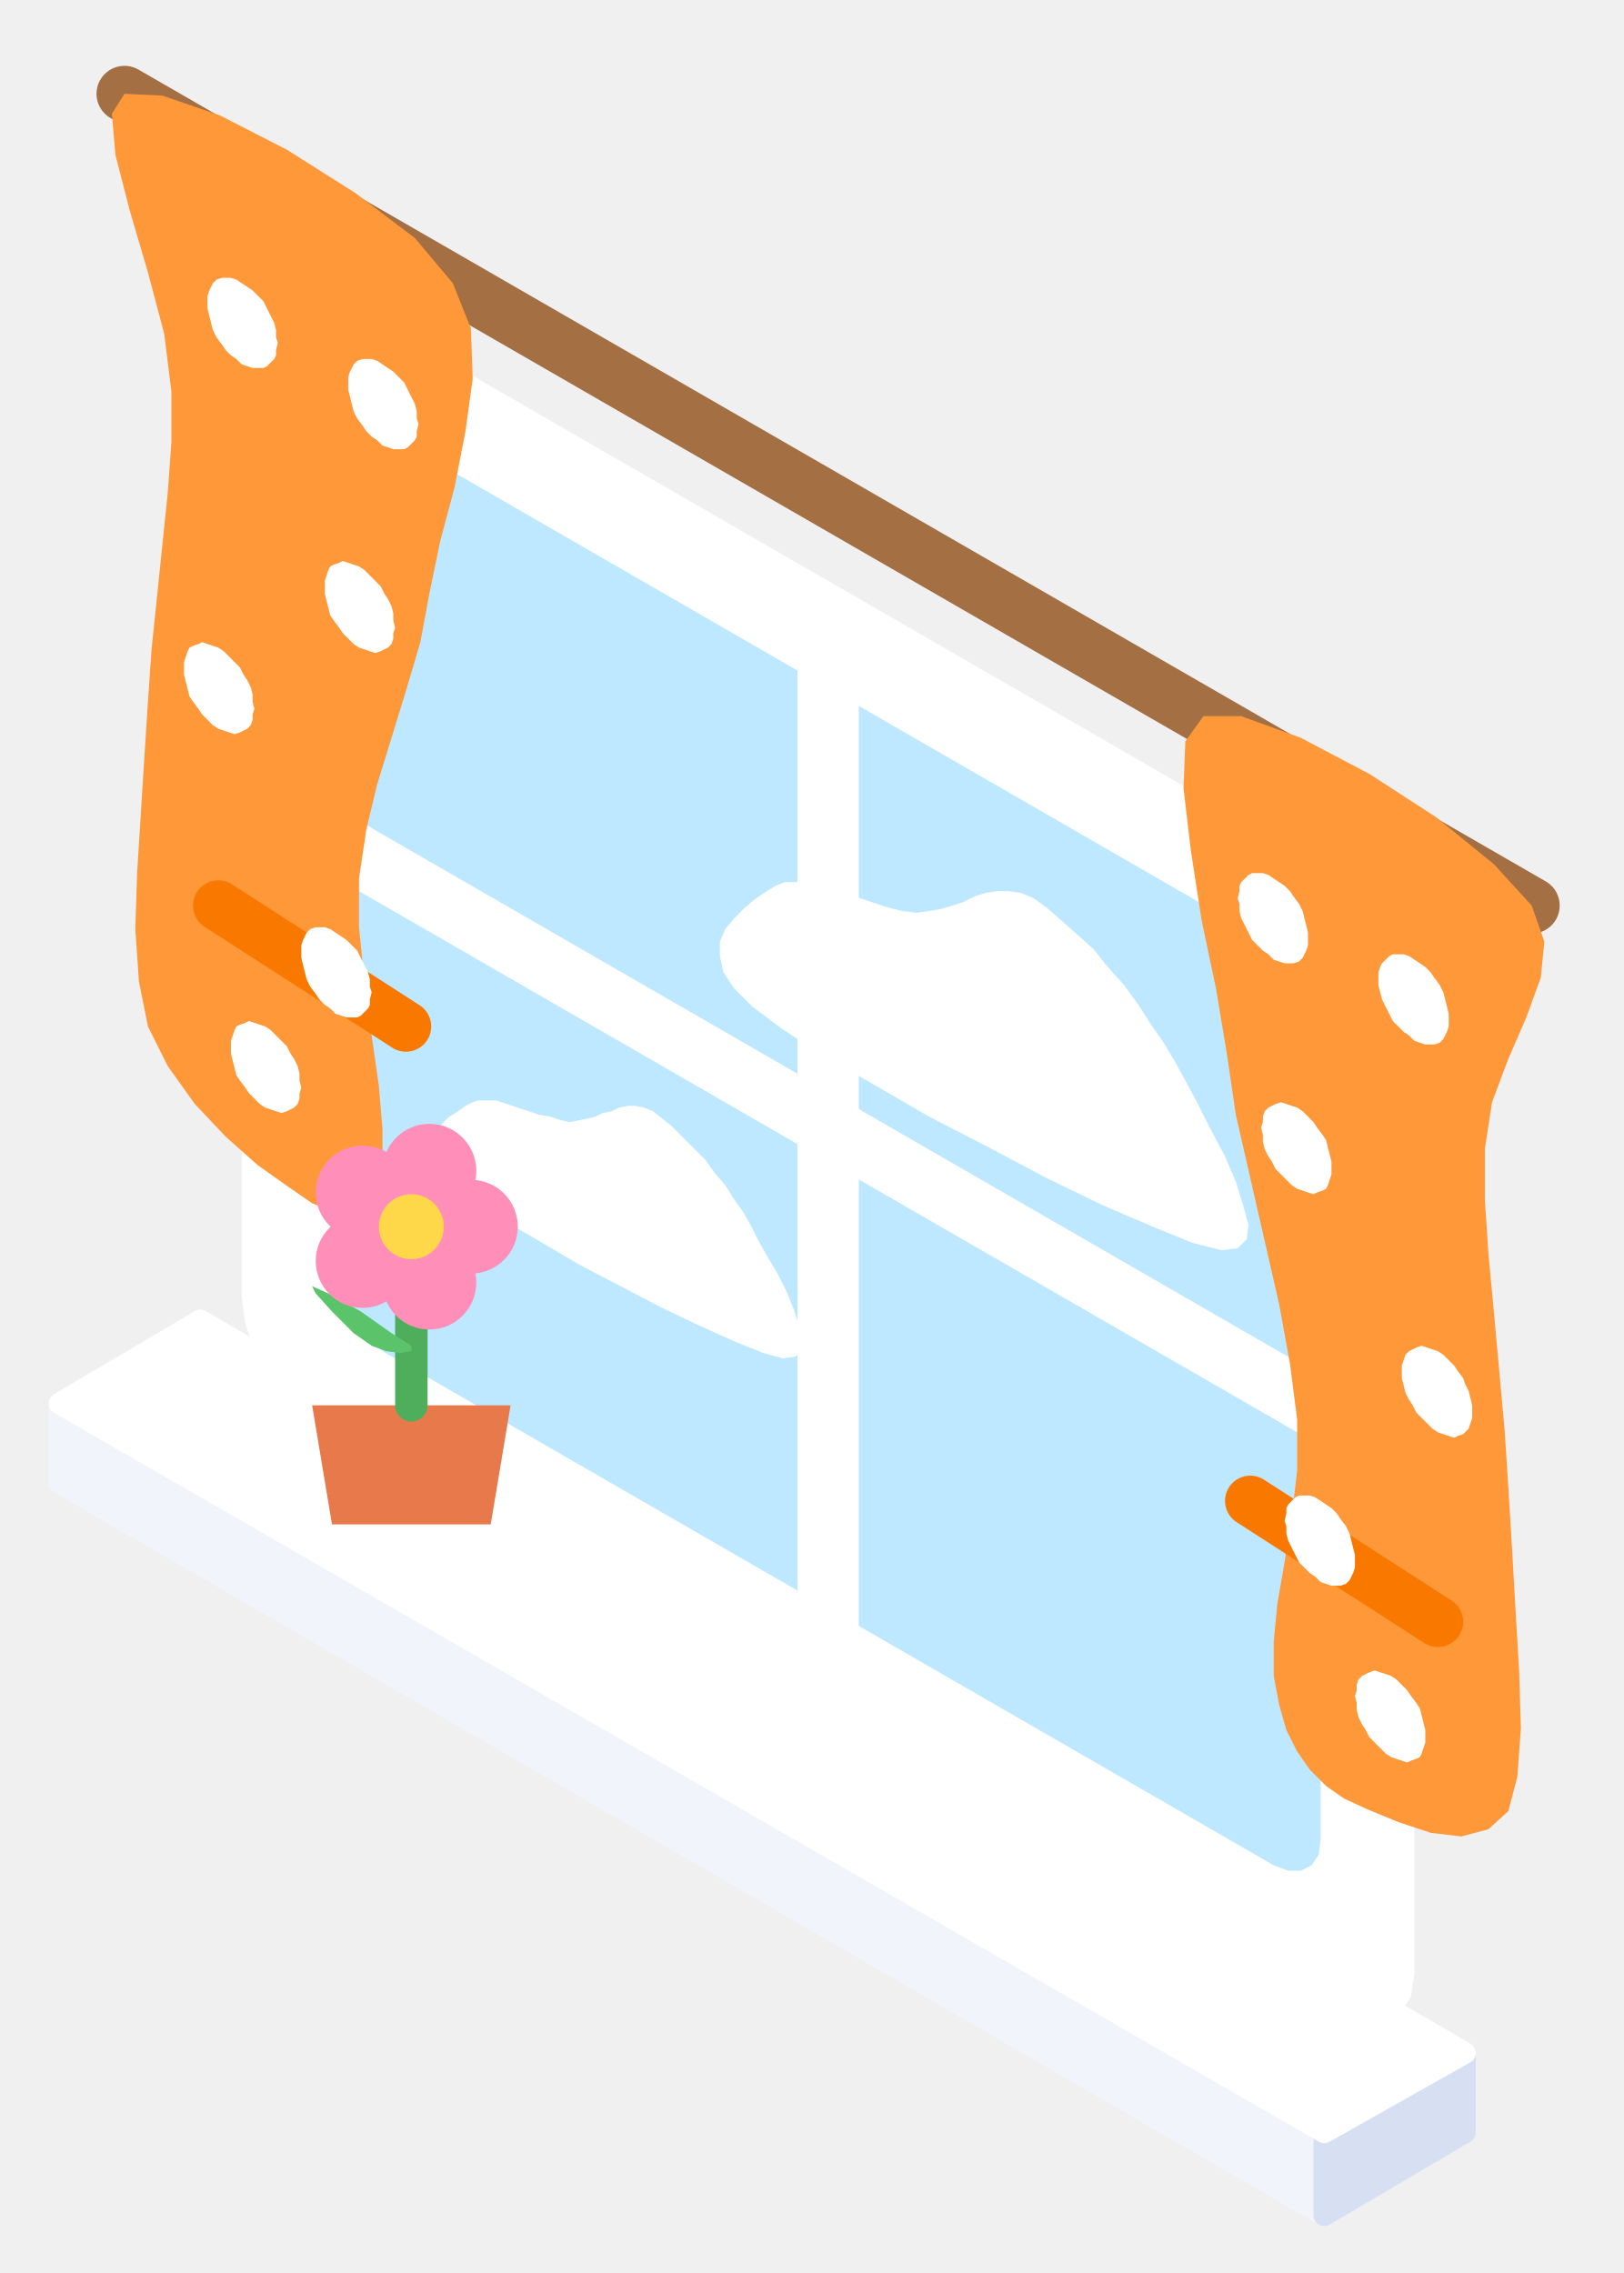
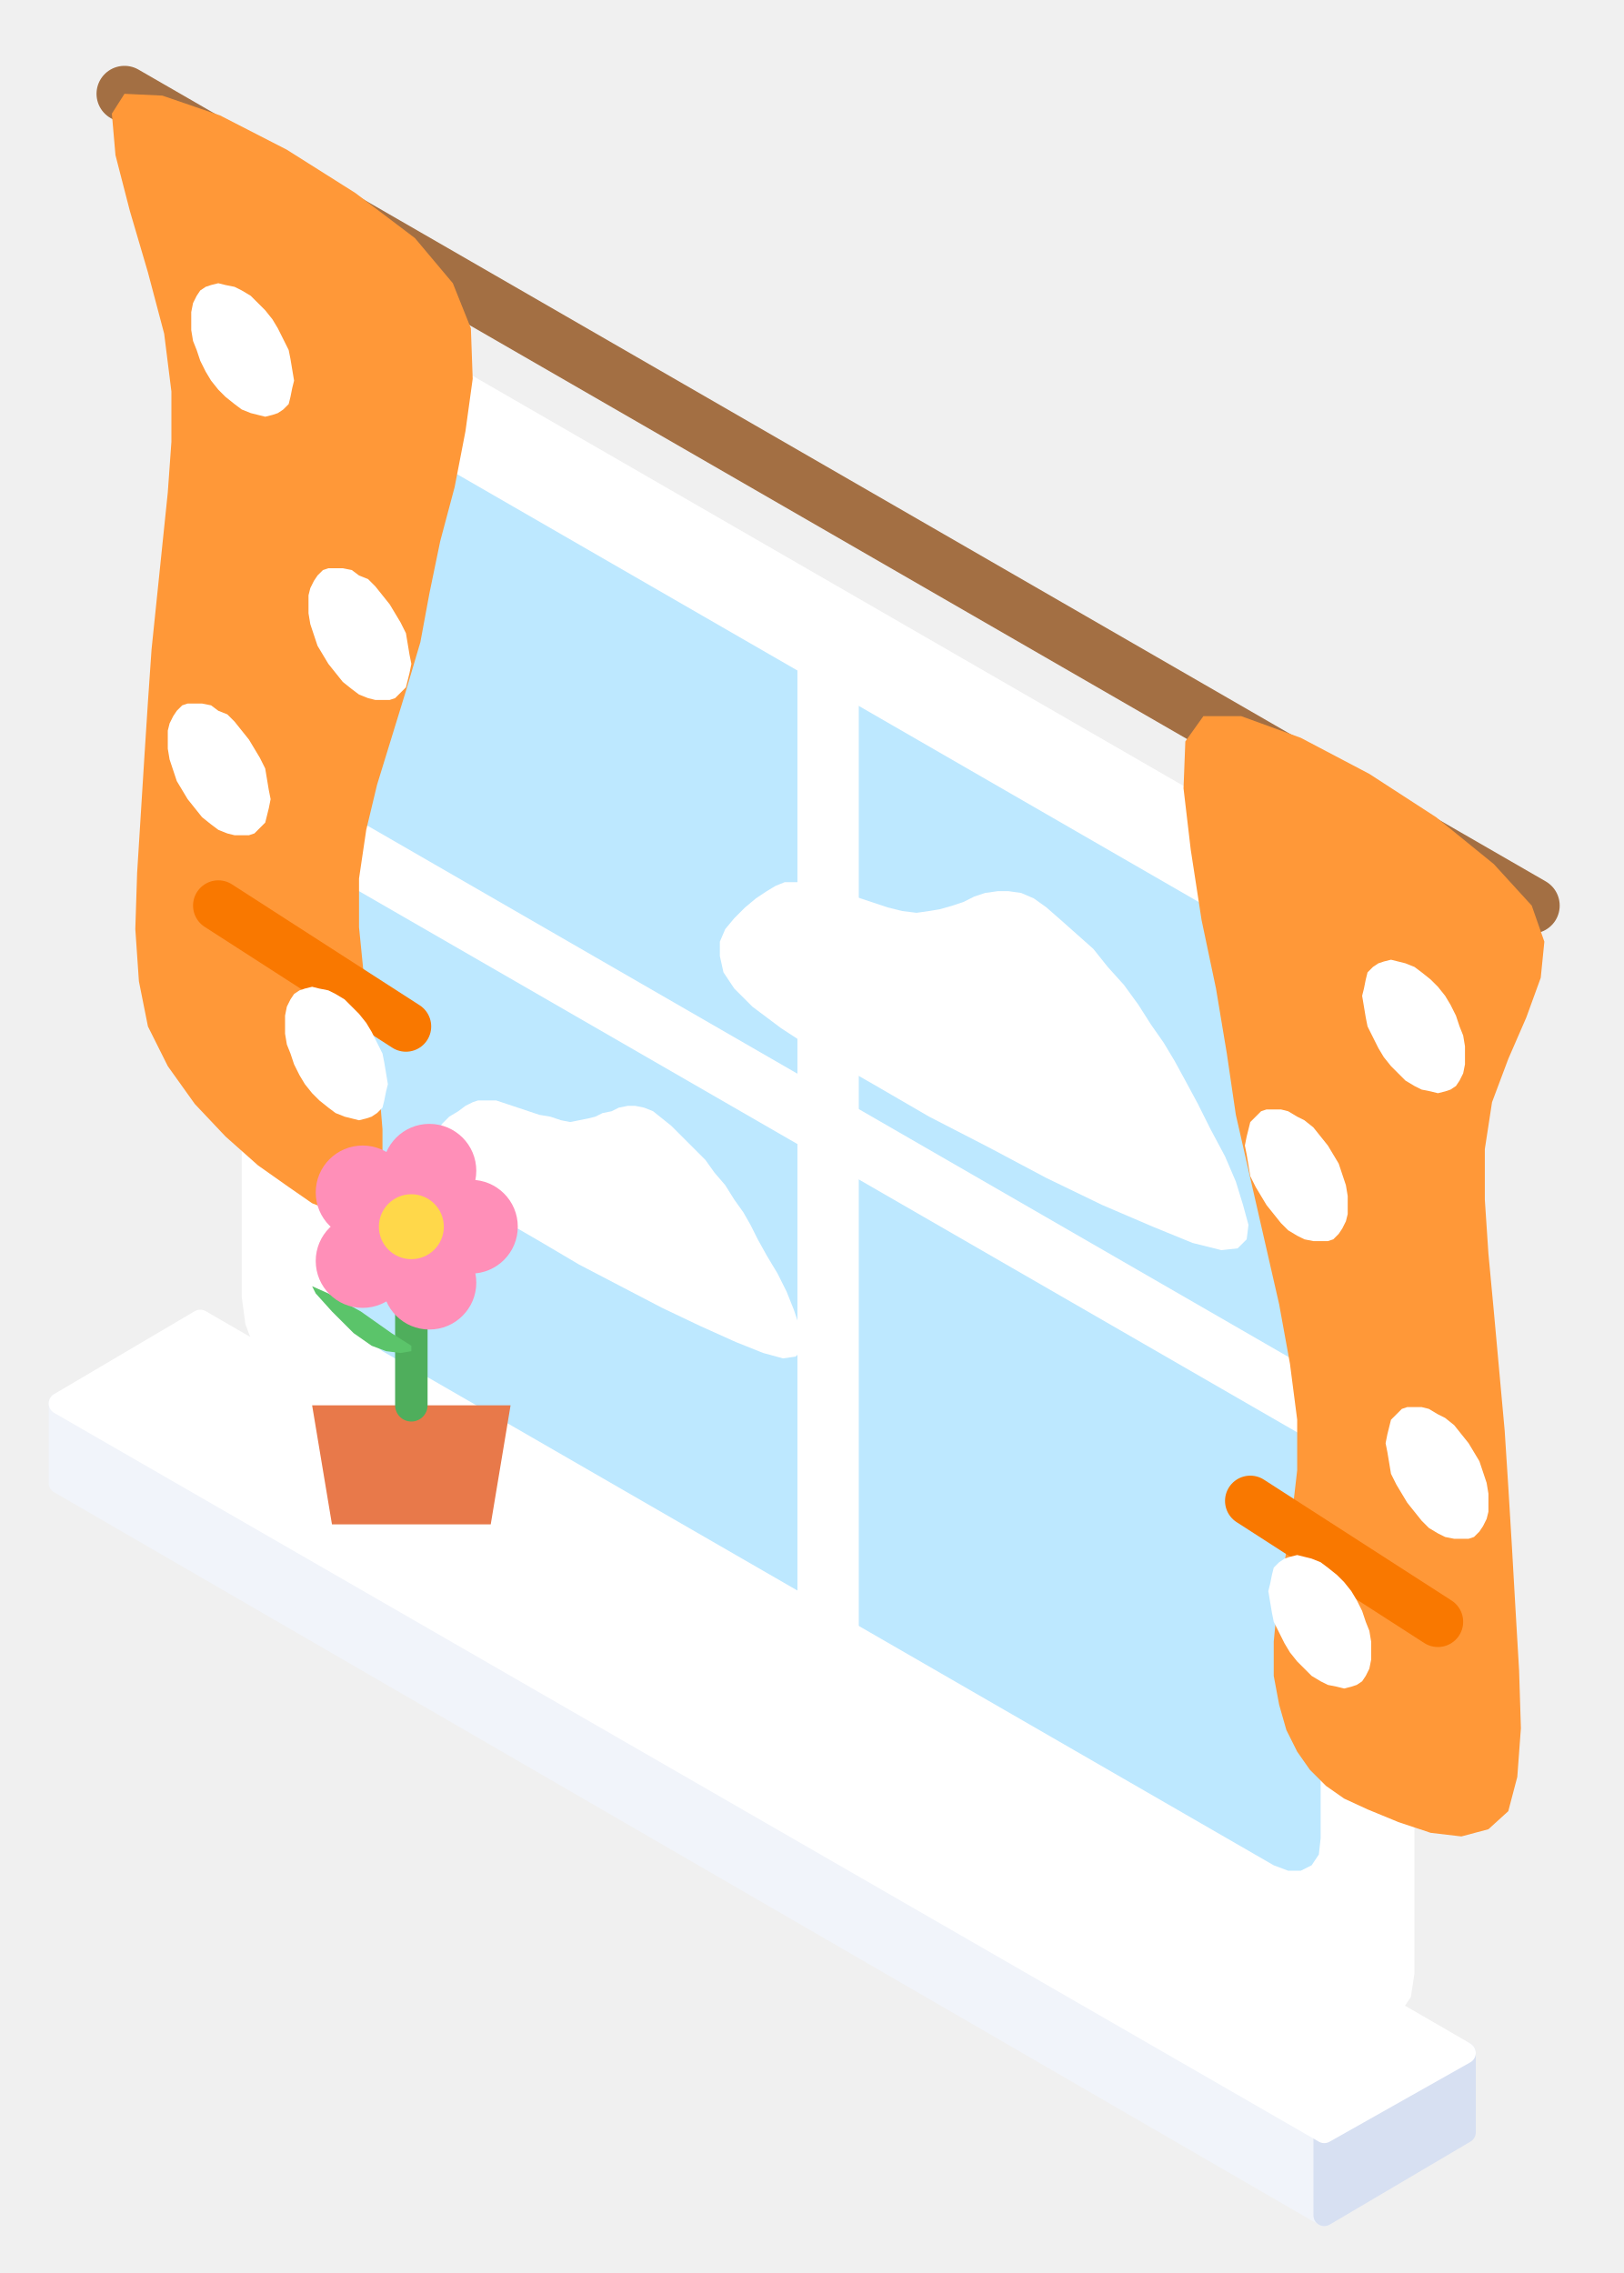
<svg xmlns="http://www.w3.org/2000/svg" viewBox="0 0 90 126" width="90" height="126">
  <path d="M74.5,48.7L75.7,49.6 76.8,50.8 77.6,52.3 78.2,53.9 78.4,55.4 78.4,109.4 78.2,110.7 77.6,111.6 76.8,112.1 75.7,112.1 74.5,111.7 17.3,78.7 16.1,77.7 15,76.5 14.2,75 13.6,73.4 13.4,71.9 13.4,17.9 13.6,16.6 14.2,15.7 15,15.2 16.1,15.2 17.3,15.7Z" fill="#FFFFFF" />
  <path d="M70.6,52.4L71.4,53 72.1,53.9 72.7,54.9 73.1,55.9 73.2,56.9 73.2,101.9 73.1,102.8 72.7,103.4 72.1,103.7 71.4,103.7 70.6,103.4 21.2,74.9 20.4,74.3 19.7,73.4 19.1,72.4 18.7,71.4 18.6,70.4 18.6,25.4 18.7,24.5 19.1,23.9 19.7,23.6 20.4,23.6 21.2,23.9Z" fill="#BDE8FF" />
  <path d="M41.7,55.8L40.7,54.8 40.1,53.9 39.9,53 39.9,52.2 40.2,51.5 40.7,50.9 41.3,50.3 41.9,49.8 42.5,49.4 43,49.1 43.5,48.9 44.2,48.9 44.9,49 45.7,49.2 46.6,49.4 47.4,49.7 48.3,50 49.2,50.3 50,50.5 50.8,50.6 51.5,50.5 52.1,50.4 52.8,50.2 53.4,50 54,49.7 54.6,49.5 55.3,49.4 55.9,49.4 56.6,49.5 57.3,49.8 58,50.3 58.8,51 59.7,51.8 60.6,52.6 61.4,53.6 62.3,54.6 63.1,55.7 63.8,56.8 64.5,57.8 65.1,58.8 65.7,59.9 66.4,61.2 67.1,62.6 67.9,64.1 68.5,65.5 68.9,66.8 69.2,67.9 69.1,68.7 68.6,69.2 67.7,69.3 66.1,68.9 63.9,68 61.1,66.8 58,65.3 54.8,63.6 51.5,61.9 48.4,60.1 45.6,58.5 43.3,57Z" fill="#FFFFFF" />
  <path d="M25.2,65.8L24.5,65.1 24.1,64.5 24,63.9 24,63.3 24.2,62.8 24.5,62.3 24.9,61.9 25.4,61.6 25.8,61.3 26.2,61.1 26.5,61 27,61 27.5,61 28.1,61.2 28.7,61.4 29.3,61.6 29.9,61.8 30.5,61.9 31.1,62.1 31.6,62.2 32.1,62.1 32.6,62 33,61.9 33.4,61.7 33.9,61.6 34.3,61.4 34.8,61.3 35.2,61.3 35.7,61.4 36.2,61.6 36.7,62 37.2,62.4 37.8,63 38.4,63.6 39.1,64.3 39.6,65 40.2,65.7 40.7,66.5 41.2,67.2 41.6,67.9 42,68.7 42.5,69.6 43.1,70.6 43.6,71.6 44,72.6 44.3,73.5 44.5,74.3 44.4,74.9 44.1,75.2 43.4,75.3 42.3,75 40.8,74.4 38.8,73.5 36.7,72.5 34.4,71.3 32.1,70.1 29.9,68.8 28,67.7 26.4,66.7Z" fill="#FFFFFF" />
  <path d="M44.2,35.7L47.6,37.6 47.6,91.6 44.2,89.7Z" fill="#FFFFFF" />
  <path d="M17.3,44L74.5,77 74.5,80.9 17.3,47.9Z" fill="#FFFFFF" />
  <path d="M6.9,5.2L84.9,50.2" fill="none" stroke="#A36F43" stroke-width="3.1" stroke-linecap="round" stroke-linejoin="round" />
  <path d="M6.9,5.2L9,5.3 12.2,6.4 15.9,8.3 19.7,10.7 23,13.2 25.1,15.7 26.1,18.2 26.2,21 25.8,23.9 25.2,27 24.4,30 23.8,32.9 23.3,35.6 22.5,38.3 21.7,40.9 20.9,43.5 20.3,46 19.9,48.7 19.9,51.4 20.2,54.4 20.6,57.4 21,60.2 21.2,62.6 21.2,64.4 20.9,65.7 20.5,66.6 19.9,67.1 19.2,67.3 18.3,67.1 17.3,66.7 16,65.8 14.3,64.6 12.5,63 10.8,61.2 9.3,59.1 8.2,56.9 7.7,54.4 7.5,51.5 7.6,48.4 7.8,45.2 8,42 8.2,38.9 8.4,36 8.7,33.1 9,30.2 9.3,27.3 9.5,24.5 9.5,21.7 9.1,18.5 8.2,15.1 7.2,11.7 6.4,8.6 6.2,6.3Z" fill="#FF9838" />
  <path d="M12.1,50.2L22.5,56.9" fill="none" stroke="#F97800" stroke-width="2.8" stroke-linecap="round" stroke-linejoin="round" />
-   <path d="M15.4,19L15.3,19.4 15.3,19.7 15.2,19.9 15,20.1 14.8,20.3 14.6,20.4 14.3,20.4 14,20.4 13.7,20.3 13.4,20.2 13.1,19.9 12.8,19.7 12.5,19.4 12.3,19.1 12,18.7 11.8,18.3 11.7,17.9 11.6,17.5 11.5,17.1 11.5,16.8 11.5,16.4 11.6,16.1 11.7,15.9 11.8,15.7 12,15.5 12.3,15.4 12.5,15.4 12.8,15.4 13.1,15.5 13.4,15.7 13.7,15.9 14,16.1 14.3,16.4 14.6,16.7 14.8,17.1 15,17.5 15.2,17.9 15.3,18.3 15.3,18.7Z" fill="#FFFFFF" />
-   <path d="M21.9,34.8L21.8,35.1 21.8,35.4 21.7,35.7 21.5,35.9 21.3,36 21.1,36.1 20.8,36.2 20.5,36.1 20.2,36 19.9,35.9 19.6,35.7 19.3,35.4 19,35.1 18.8,34.8 18.5,34.4 18.3,34.1 18.2,33.7 18.1,33.3 18,32.9 18,32.5 18,32.2 18.1,31.9 18.2,31.6 18.3,31.4 18.5,31.3 18.8,31.2 19,31.1 19.3,31.2 19.6,31.3 19.9,31.4 20.2,31.6 20.5,31.9 20.8,32.2 21.1,32.5 21.3,32.9 21.5,33.2 21.7,33.6 21.8,34 21.8,34.4Z" fill="#FFFFFF" />
-   <path d="M14.1,39.3L14,39.6 14,39.9 13.9,40.2 13.7,40.4 13.5,40.5 13.3,40.6 13,40.7 12.7,40.6 12.4,40.5 12.1,40.4 11.8,40.2 11.5,39.9 11.2,39.6 11,39.3 10.7,38.9 10.5,38.6 10.4,38.2 10.3,37.8 10.2,37.4 10.2,37 10.2,36.7 10.3,36.4 10.4,36.1 10.5,35.9 10.7,35.8 11,35.7 11.2,35.6 11.5,35.7 11.8,35.8 12.1,35.9 12.4,36.1 12.7,36.4 13,36.7 13.3,37 13.5,37.4 13.7,37.7 13.9,38.1 14,38.5 14,38.9Z" fill="#FFFFFF" />
-   <path d="M20.6,55L20.5,55.4 20.5,55.7 20.4,55.9 20.2,56.1 20,56.3 19.8,56.4 19.5,56.4 19.2,56.4 18.9,56.3 18.6,56.2 18.3,55.9 18,55.7 17.7,55.4 17.5,55.1 17.2,54.7 17,54.3 16.9,53.9 16.8,53.5 16.7,53.1 16.7,52.8 16.7,52.4 16.8,52.1 16.9,51.9 17,51.7 17.2,51.5 17.5,51.4 17.7,51.4 18,51.4 18.3,51.5 18.6,51.7 18.9,51.9 19.2,52.1 19.5,52.4 19.8,52.7 20,53.1 20.2,53.5 20.4,53.9 20.5,54.3 20.5,54.7Z" fill="#FFFFFF" />
-   <path d="M16.7,60.3L16.6,60.6 16.6,60.9 16.5,61.2 16.3,61.4 16.1,61.5 15.9,61.6 15.6,61.7 15.3,61.6 15,61.5 14.7,61.4 14.4,61.2 14.1,60.9 13.8,60.6 13.6,60.3 13.3,59.9 13.1,59.6 13,59.2 12.9,58.8 12.8,58.4 12.8,58 12.8,57.7 12.9,57.4 13,57.1 13.1,56.9 13.3,56.8 13.6,56.7 13.8,56.6 14.1,56.7 14.4,56.8 14.7,56.9 15,57.1 15.3,57.4 15.6,57.7 15.9,58 16.1,58.4 16.3,58.7 16.5,59.1 16.6,59.5 16.6,59.9Z" fill="#FFFFFF" />
-   <path d="M23.2,23.5L23.1,23.9 23.1,24.2 23,24.4 22.8,24.6 22.6,24.8 22.4,24.9 22.1,24.9 21.8,24.9 21.5,24.8 21.2,24.7 20.9,24.4 20.6,24.2 20.3,23.9 20.1,23.6 19.8,23.2 19.6,22.8 19.5,22.4 19.4,22 19.3,21.6 19.3,21.3 19.3,20.9 19.4,20.6 19.5,20.4 19.6,20.2 19.8,20 20.1,19.9 20.3,19.9 20.6,19.9 20.9,20 21.2,20.2 21.5,20.4 21.8,20.6 22.1,20.9 22.4,21.2 22.6,21.6 22.8,22 23,22.4 23.1,22.8 23.1,23.2Z" fill="#FFFFFF" />
+   <path d="M16.3,21.1L16.2,21.5 16.1,22 16,22.4 15.7,22.7 15.4,22.9 15.1,23 14.7,23.1 14.3,23 13.9,22.9 13.4,22.7 13,22.4 12.5,22 12.1,21.6 11.7,21.1 11.4,20.6 11.1,20 10.9,19.4 10.7,18.9 10.6,18.3 10.6,17.8 10.6,17.3 10.7,16.8 10.9,16.4 11.1,16.1 11.4,15.9 11.7,15.8 12.1,15.7 12.5,15.8 13,15.9 13.4,16.1 13.9,16.4 14.3,16.8 14.7,17.2 15.1,17.7 15.4,18.2 15.7,18.8 16,19.4 16.1,19.9 16.2,20.5Z" fill="#FFFFFF" />
+   <path d="M22.8,36.8L22.7,37.3 22.6,37.7 22.5,38.1 22.2,38.4 21.9,38.7 21.6,38.8 21.2,38.8 20.8,38.8 20.4,38.7 19.9,38.5 19.5,38.2 19,37.8 18.6,37.3 18.2,36.8 17.9,36.3 17.6,35.8 17.4,35.2 17.2,34.6 17.1,34 17.1,33.5 17.1,33 17.2,32.6 17.4,32.2 17.6,31.9 17.9,31.6 18.2,31.5 18.6,31.5 19,31.5 19.5,31.6 19.9,31.9 20.4,32.1 20.8,32.5 21.2,33 21.6,33.5 21.9,34 22.2,34.5 22.5,35.1 22.6,35.7 22.7,36.3Z" fill="#FFFFFF" />
+   <path d="M15,44.3L14.9,44.8 14.8,45.2 14.7,45.6 14.4,45.9 14.1,46.2 13.8,46.3 13.4,46.3 13,46.3 12.6,46.2 12.1,46 11.7,45.7 11.2,45.3 10.8,44.8 10.4,44.3 10.1,43.8 9.8,43.3 9.6,42.7 9.4,42.1 9.3,41.5 9.3,41 9.3,40.5 9.4,40.1 9.6,39.7 9.8,39.4 10.1,39.1 10.4,39 10.8,39 11.2,39 11.7,39.1 12.1,39.4 12.6,39.6 13,40 13.4,40.5 13.8,41 14.1,41.5 14.4,42 14.7,42.6 14.8,43.2 14.9,43.8Z" fill="#FFFFFF" />
+   <path d="M21.5,60.1L21.4,60.5 21.3,61 21.2,61.4 20.9,61.7 20.6,61.9 20.3,62 19.9,62.1 19.5,62 19.1,61.9 18.6,61.7 18.2,61.4 17.7,61 17.3,60.6 16.9,60.1 16.6,59.6 16.3,59 16.1,58.4 15.9,57.9 15.8,57.3 15.8,56.8 15.8,56.3 15.9,55.8 16.1,55.4 16.3,55.1 16.6,54.9 16.9,54.8 17.3,54.7 17.7,54.8 18.2,54.9 18.6,55.1 19.1,55.4 19.5,55.8 19.9,56.2 20.3,56.7 20.6,57.2 20.9,57.8 21.2,58.4 21.3,58.9 21.4,59.5Z" fill="#FFFFFF" />
  <path d="M84.9,50.2L82.8,47.9 79.6,45.3 75.9,42.9 72.1,40.9 68.8,39.7 66.7,39.7 65.7,41.1 65.6,43.7 66,47.1 66.6,51 67.4,54.8 68,58.4 68.5,61.8 69.3,65.3 70.1,68.8 70.9,72.3 71.5,75.6 71.9,78.7 71.9,81.5 71.6,84.1 71.2,86.6 70.8,88.9 70.6,91 70.6,92.9 70.9,94.5 71.3,95.9 71.9,97.1 72.6,98.1 73.5,99 74.5,99.7 75.8,100.3 77.5,101 79.3,101.6 81,101.8 82.5,101.4 83.6,100.4 84.1,98.5 84.3,95.8 84.2,92.6 84,89.2 83.8,85.7 83.6,82.4 83.4,79.3 83.1,76 82.8,72.7 82.5,69.5 82.3,66.5 82.3,63.7 82.7,61.1 83.6,58.7 84.6,56.4 85.4,54.2 85.6,52.2Z" fill="#FF9838" />
  <path d="M69.3,83.2L79.7,89.9" fill="none" stroke="#F97800" stroke-width="2.8" stroke-linecap="round" stroke-linejoin="round" />
-   <path d="M80.3,56.5L80.3,56.9 80.2,57.2 80.1,57.4 80,57.6 79.8,57.8 79.5,57.9 79.3,57.9 79,57.9 78.7,57.8 78.4,57.7 78.1,57.4 77.8,57.2 77.5,56.9 77.2,56.6 77,56.2 76.8,55.8 76.6,55.4 76.5,55 76.4,54.6 76.4,54.3 76.4,53.9 76.5,53.6 76.6,53.4 76.8,53.2 77,53 77.2,52.9 77.5,52.9 77.8,52.9 78.1,53 78.4,53.2 78.7,53.4 79,53.6 79.3,53.9 79.5,54.2 79.8,54.6 80,55 80.1,55.4 80.2,55.8 80.3,56.2Z" fill="#FFFFFF" />
-   <path d="M73.8,64.8L73.8,65.1 73.7,65.4 73.6,65.7 73.5,65.9 73.3,66 73,66.1 72.8,66.2 72.5,66.1 72.2,66 71.9,65.9 71.6,65.7 71.3,65.4 71,65.1 70.7,64.8 70.5,64.4 70.3,64.1 70.1,63.7 70,63.3 70,62.9 69.9,62.5 70,62.2 70,61.9 70.1,61.6 70.3,61.4 70.5,61.3 70.7,61.2 71,61.1 71.3,61.2 71.6,61.3 71.9,61.4 72.2,61.6 72.5,61.9 72.8,62.2 73,62.5 73.3,62.9 73.5,63.2 73.6,63.6 73.7,64 73.8,64.4Z" fill="#FFFFFF" />
-   <path d="M81.6,78.3L81.6,78.6 81.5,78.9 81.4,79.2 81.2,79.4 81.1,79.5 80.8,79.6 80.6,79.7 80.3,79.6 80,79.5 79.7,79.4 79.4,79.2 79.1,78.9 78.8,78.6 78.5,78.3 78.3,77.9 78.1,77.6 77.9,77.2 77.8,76.8 77.7,76.4 77.7,76 77.7,75.7 77.8,75.4 77.9,75.1 78.1,74.9 78.3,74.8 78.5,74.7 78.8,74.6 79.1,74.7 79.4,74.8 79.7,74.9 80,75.1 80.3,75.4 80.6,75.7 80.8,76 81.1,76.4 81.2,76.7 81.4,77.1 81.5,77.5 81.6,77.9Z" fill="#FFFFFF" />
-   <path d="M75.1,86.5L75.1,86.9 75,87.2 74.9,87.4 74.8,87.6 74.6,87.8 74.3,87.9 74.1,87.9 73.8,87.9 73.5,87.8 73.2,87.7 72.9,87.4 72.6,87.2 72.3,86.9 72,86.6 71.8,86.2 71.6,85.8 71.4,85.4 71.3,85 71.3,84.6 71.2,84.3 71.3,83.9 71.3,83.6 71.4,83.4 71.6,83.2 71.8,83 72,82.9 72.3,82.9 72.6,82.9 72.9,83 73.2,83.2 73.5,83.4 73.8,83.6 74.1,83.9 74.3,84.2 74.6,84.6 74.8,85 74.9,85.4 75,85.8 75.1,86.2Z" fill="#FFFFFF" />
-   <path d="M79,96.3L79,96.6 78.9,96.9 78.8,97.2 78.7,97.4 78.5,97.5 78.2,97.6 78,97.7 77.7,97.6 77.4,97.5 77.1,97.4 76.8,97.2 76.5,96.9 76.2,96.6 75.9,96.3 75.7,95.9 75.5,95.6 75.3,95.2 75.2,94.8 75.2,94.4 75.1,94 75.2,93.7 75.2,93.4 75.3,93.1 75.5,92.9 75.7,92.8 75.9,92.7 76.2,92.6 76.5,92.7 76.8,92.8 77.1,92.9 77.4,93.1 77.7,93.4 78,93.7 78.2,94 78.5,94.4 78.7,94.7 78.8,95.1 78.9,95.5 79,95.9Z" fill="#FFFFFF" />
-   <path d="M72.5,52L72.5,52.4 72.4,52.7 72.3,52.9 72.2,53.1 72,53.3 71.7,53.4 71.5,53.4 71.2,53.4 70.9,53.3 70.6,53.2 70.3,52.9 70,52.7 69.7,52.4 69.4,52.1 69.2,51.7 69,51.3 68.8,50.9 68.7,50.5 68.7,50.1 68.6,49.8 68.7,49.4 68.7,49.1 68.8,48.9 69,48.7 69.2,48.5 69.4,48.4 69.7,48.4 70,48.4 70.3,48.5 70.6,48.7 70.9,48.9 71.2,49.1 71.5,49.4 71.7,49.7 72,50.1 72.2,50.5 72.3,50.9 72.4,51.3 72.5,51.7Z" fill="#FFFFFF" />
+   <path d="M81.2,58.6L81.2,59 81.1,59.5 80.9,59.9 80.7,60.2 80.4,60.4 80.1,60.5 79.7,60.6 79.3,60.5 78.8,60.4 78.4,60.2 77.9,59.9 77.5,59.5 77.1,59.1 76.7,58.6 76.4,58.1 76.1,57.5 75.8,56.9 75.7,56.4 75.6,55.8 75.5,55.2 75.6,54.8 75.7,54.3 75.8,53.9 76.1,53.6 76.4,53.4 76.7,53.3 77.1,53.2 77.5,53.3 77.9,53.4 78.4,53.6 78.8,53.9 79.3,54.3 79.7,54.7 80.1,55.2 80.4,55.7 80.7,56.3 80.9,56.9 81.1,57.4 81.2,58Z" fill="#FFFFFF" />
+   <path d="M74.7,66.8L74.7,67.3 74.6,67.7 74.4,68.1 74.2,68.4 73.9,68.7 73.6,68.8 73.2,68.8 72.8,68.8 72.3,68.7 71.9,68.5 71.4,68.2 71,67.8 70.6,67.3 70.2,66.8 69.9,66.3 69.6,65.8 69.3,65.2 69.2,64.6 69.1,64 69,63.5 69.1,63 69.2,62.6 69.3,62.2 69.6,61.9 69.9,61.6 70.2,61.5 70.6,61.5 71,61.5 71.4,61.6 71.9,61.9 72.3,62.1 72.8,62.5 73.2,63 73.6,63.5 73.9,64 74.2,64.5 74.4,65.1 74.6,65.7 74.7,66.3Z" fill="#FFFFFF" />
+   <path d="M82.5,83.3L82.5,83.8 82.4,84.2 82.2,84.6 82,84.9 81.7,85.2 81.4,85.3 81,85.3 80.6,85.3 80.1,85.2 79.7,85 79.2,84.7 78.8,84.3 78.4,83.8 78,83.3 77.7,82.8 77.4,82.3 77.1,81.7 77,81.1 76.9,80.5 76.8,80 76.9,79.5 77,79.1 77.1,78.7 77.4,78.4 77.7,78.1 78,78 78.4,78 78.8,78 79.2,78.1 79.7,78.4 80.1,78.6 80.6,79 81,79.5 81.4,80 81.7,80.5 82,81 82.2,81.6 82.4,82.2 82.5,82.8Z" fill="#FFFFFF" />
+   <path d="M76,91.6L76,92 75.9,92.5 75.7,92.9 75.5,93.2 75.2,93.4 74.9,93.5 74.5,93.6 74.1,93.5 73.6,93.4 73.2,93.2 72.7,92.9 72.3,92.5 71.9,92.1 71.5,91.6 71.2,91.1 70.9,90.5 70.6,89.9 70.5,89.4 70.4,88.8 70.3,88.2 70.4,87.8 70.5,87.3 70.6,86.9 70.9,86.6 71.2,86.4 71.5,86.3 71.9,86.2 72.3,86.3 72.7,86.4 73.2,86.6 73.6,86.9 74.1,87.3 74.5,87.7 74.9,88.2 75.2,88.7 75.5,89.3 75.7,89.9 75.9,90.4 76,91Z" fill="#FFFFFF" />
  <path d="M3.3,82.2L73.4,122.8 73.4,118.2 3.3,77.8Z" fill="#F1F4FA" stroke="#F1F4FA" stroke-width="1.2" stroke-linejoin="round" />
  <path d="M81.2,118.2L73.4,122.8 73.4,118.2 81.2,113.8Z" fill="#D7E0F2" stroke="#D7E0F2" stroke-width="1.2" stroke-linejoin="round" />
  <path d="M11.1,73.2L81.2,113.8 73.4,118.2 3.3,77.8Z" fill="#FFFFFF" stroke="#FFFFFF" stroke-width="1.2" stroke-linejoin="round" />
  <path d="M18.4,84.5L27.2,84.5 28.3,77.9 17.3,77.9Z" fill="#E8794A" />
  <path d="M22.8,77.9L22.8,70.2" fill="none" stroke="#4FAE5C" stroke-width="1.8" stroke-linecap="round" stroke-linejoin="round" />
  <path d="M22.8,74.6L21.7,73.9 20,72.7 18.2,71.7 17.3,71.3 17.5,71.7 18.4,72.7 19.6,73.9 20.6,74.6 21.4,74.9 22.2,75 22.8,74.9Z" fill="#5BC46A" />
  <ellipse cx="26.1" cy="68" rx="2.6" ry="2.6" fill="#FF8FB8" />
  <ellipse cx="23.8" cy="71.1" rx="2.6" ry="2.6" fill="#FF8FB8" />
  <ellipse cx="20.1" cy="69.9" rx="2.6" ry="2.6" fill="#FF8FB8" />
  <ellipse cx="20.1" cy="66.1" rx="2.6" ry="2.6" fill="#FF8FB8" />
  <ellipse cx="23.8" cy="64.9" rx="2.6" ry="2.6" fill="#FF8FB8" />
  <ellipse cx="22.8" cy="68" rx="1.8" ry="1.8" fill="#FFD84A" />
</svg>
